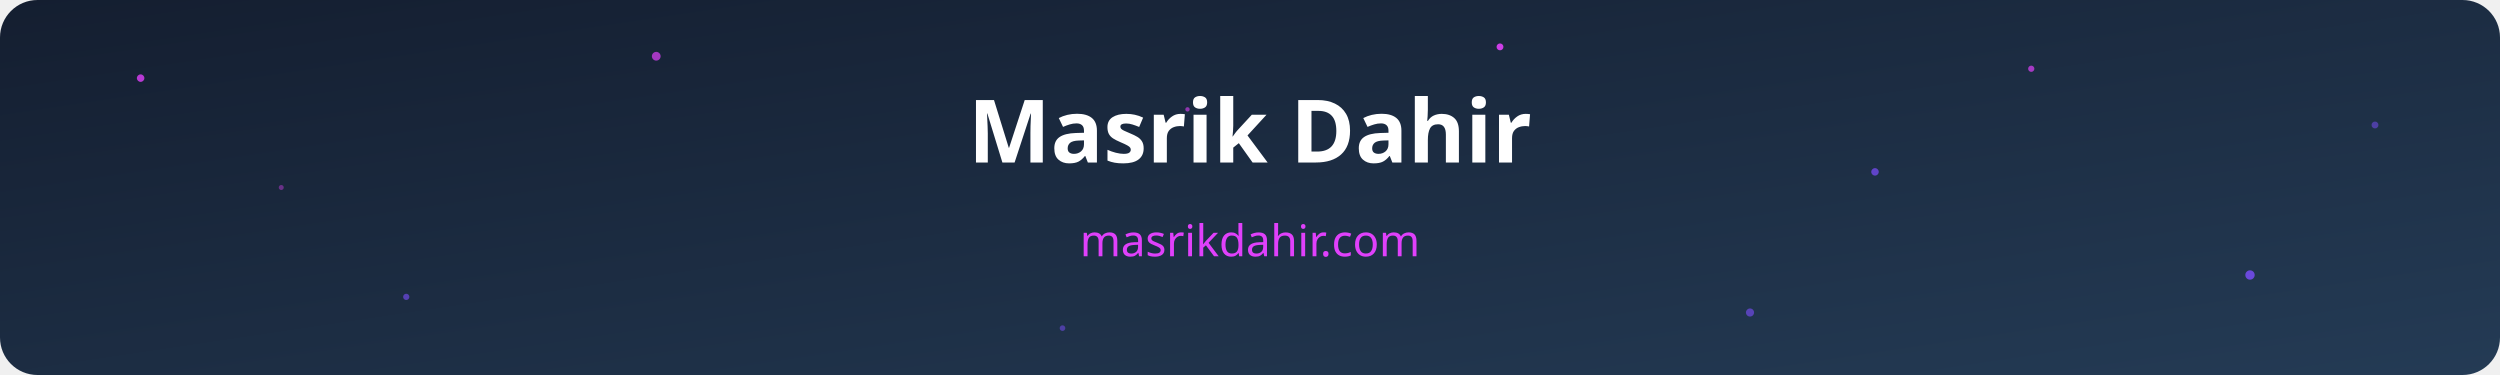
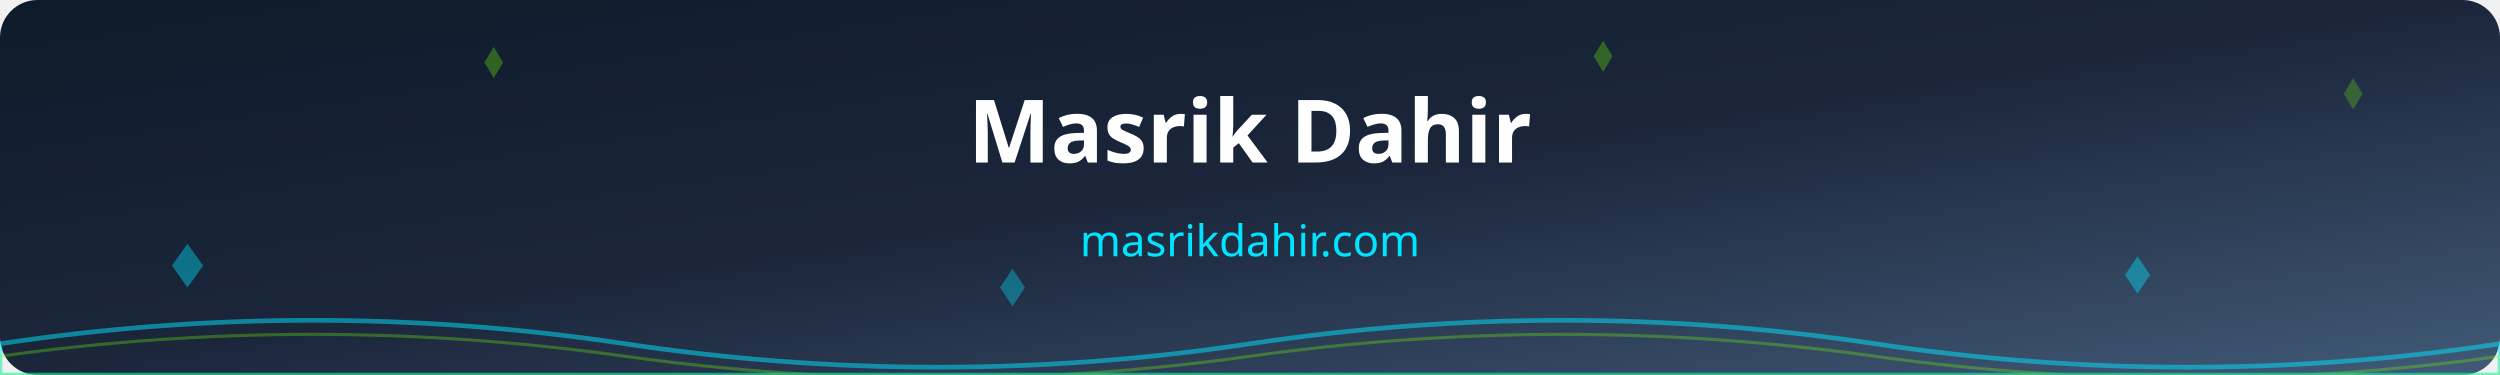
<svg xmlns="http://www.w3.org/2000/svg" width="800" height="120" viewBox="0 0 800 120">
  <defs>
-     <linearGradient id="cosmicGrad" x1="0%" y1="0%" x2="100%" y2="100%">
-       <stop offset="0%" style="stop-color:#141E30" />
-       <stop offset="100%" style="stop-color:#243B55" />
+     <linearGradient id="oceanGrad" x1="0%" y1="0%" x2="100%" y2="100%">
+       <stop offset="0%" style="stop-color:#0D1B2A" />
+       <stop offset="50%" style="stop-color:#1B263B" />
+       <stop offset="100%" style="stop-color:#415A77" />
    </linearGradient>
  </defs>
-   <rect width="800" height="120" rx="12" ry="12" fill="url(#cosmicGrad)" />
-   <circle cx="45" cy="25" r="1.2" fill="#E040FB" opacity="0.8">
-     <animate attributeName="opacity" values="0.3;1;0.3" dur="2.4s" repeatCount="indefinite" />
-   </circle>
-   <circle cx="130" cy="95" r="1" fill="#7C4DFF" opacity="0.6">
-     <animate attributeName="opacity" values="0.2;0.9;0.2" dur="3.1s" repeatCount="indefinite" />
-   </circle>
-   <circle cx="210" cy="18" r="1.4" fill="#E040FB" opacity="0.7">
-     <animate attributeName="opacity" values="0.4;1;0.4" dur="1.8s" repeatCount="indefinite" />
-   </circle>
-   <circle cx="340" cy="105" r="0.9" fill="#7C4DFF" opacity="0.5">
-     <animate attributeName="opacity" values="0.1;0.8;0.1" dur="2.7s" repeatCount="indefinite" />
-   </circle>
-   <circle cx="480" cy="15" r="1.1" fill="#E040FB" opacity="0.9">
-     <animate attributeName="opacity" values="0.3;1;0.3" dur="2s" repeatCount="indefinite" />
-   </circle>
-   <circle cx="560" cy="100" r="1.3" fill="#7C4DFF" opacity="0.6">
-     <animate attributeName="opacity" values="0.2;0.9;0.2" dur="3.5s" repeatCount="indefinite" />
-   </circle>
-   <circle cx="650" cy="22" r="1" fill="#E040FB" opacity="0.7">
-     <animate attributeName="opacity" values="0.5;1;0.5" dur="1.6s" repeatCount="indefinite" />
-   </circle>
-   <circle cx="720" cy="88" r="1.5" fill="#7C4DFF" opacity="0.8">
-     <animate attributeName="opacity" values="0.3;1;0.3" dur="2.2s" repeatCount="indefinite" />
-   </circle>
-   <circle cx="90" cy="60" r="0.8" fill="#E040FB" opacity="0.4">
-     <animate attributeName="opacity" values="0.1;0.7;0.1" dur="4s" repeatCount="indefinite" />
-   </circle>
-   <circle cx="760" cy="40" r="1.1" fill="#7C4DFF" opacity="0.5">
-     <animate attributeName="opacity" values="0.2;0.8;0.2" dur="2.9s" repeatCount="indefinite" />
-   </circle>
-   <circle cx="380" cy="35" r="0.7" fill="#E040FB" opacity="0.6">
-     <animate attributeName="opacity" values="0.3;0.9;0.3" dur="3.3s" repeatCount="indefinite" />
-   </circle>
-   <circle cx="600" cy="55" r="1.2" fill="#7C4DFF" opacity="0.7">
-     <animate attributeName="opacity" values="0.4;1;0.4" dur="1.9s" repeatCount="indefinite" />
-   </circle>
+   <rect width="800" height="120" rx="12" ry="12" fill="url(#oceanGrad)" />
+   <path d="M0,110 Q100,95 200,110 T400,110 T600,110 T800,110 L800,120 L0,120 Z" fill="none" stroke="#00E5FF" stroke-width="1.5" opacity="0.5">
+     <animate attributeName="d" values="M0,110 Q100,95 200,110 T400,110 T600,110 T800,110 L800,120 L0,120 Z;M0,110 Q100,115 200,105 T400,112 T600,108 T800,110 L800,120 L0,120 Z;M0,110 Q100,95 200,110 T400,110 T600,110 T800,110 L800,120 L0,120 Z" dur="4s" repeatCount="indefinite" />
+   </path>
+   <path d="M0,114 Q100,100 200,114 T400,114 T600,114 T800,114 L800,120 L0,120 Z" fill="none" stroke="#76FF03" stroke-width="1" opacity="0.3">
+     <animate attributeName="d" values="M0,114 Q100,100 200,114 T400,114 T600,114 T800,114 L800,120 L0,120 Z;M0,114 Q100,118 200,108 T400,116 T600,112 T800,114 L800,120 L0,120 Z;M0,114 Q100,100 200,114 T400,114 T600,114 T800,114 L800,120 L0,120 Z" dur="3.5s" repeatCount="indefinite" />
+   </path>
+   <polygon points="55,85 60,78 65,85 60,92" fill="#00E5FF" opacity="0.4">
+     <animate attributeName="opacity" values="0.2;0.6;0.2" dur="3s" repeatCount="indefinite" />
+     <animateTransform attributeName="transform" type="translate" values="0,0;0,-8;0,0" dur="4s" repeatCount="indefinite" />
+   </polygon>
+   <polygon points="155,20 158,15 161,20 158,25" fill="#76FF03" opacity="0.3">
+     <animate attributeName="opacity" values="0.1;0.5;0.1" dur="2.5s" repeatCount="indefinite" />
+     <animateTransform attributeName="transform" type="translate" values="0,0;0,-6;0,0" dur="3.2s" repeatCount="indefinite" />
+   </polygon>
+   <polygon points="320,92 324,86 328,92 324,98" fill="#00E5FF" opacity="0.35">
+     <animate attributeName="opacity" values="0.15;0.55;0.15" dur="3.8s" repeatCount="indefinite" />
+     <animateTransform attributeName="transform" type="translate" values="0,0;0,-10;0,0" dur="4.5s" repeatCount="indefinite" />
+   </polygon>
+   <polygon points="510,18 513,13 516,18 513,23" fill="#76FF03" opacity="0.3">
+     <animate attributeName="opacity" values="0.2;0.6;0.2" dur="2.8s" repeatCount="indefinite" />
+     <animateTransform attributeName="transform" type="translate" values="0,0;0,-7;0,0" dur="3.6s" repeatCount="indefinite" />
+   </polygon>
+   <polygon points="680,88 684,82 688,88 684,94" fill="#00E5FF" opacity="0.4">
+     <animate attributeName="opacity" values="0.1;0.5;0.1" dur="3.3s" repeatCount="indefinite" />
+     <animateTransform attributeName="transform" type="translate" values="0,0;0,-9;0,0" dur="4.2s" repeatCount="indefinite" />
+   </polygon>
+   <polygon points="750,30 753,25 756,30 753,35" fill="#76FF03" opacity="0.25">
+     <animate attributeName="opacity" values="0.1;0.4;0.1" dur="2.2s" repeatCount="indefinite" />
+     <animateTransform attributeName="transform" type="translate" values="0,0;0,-5;0,0" dur="3s" repeatCount="indefinite" />
+   </polygon>
  <text x="400" y="52" text-anchor="middle" fill="#FFFFFF" font-family="'Segoe UI', system-ui, sans-serif" font-size="28" font-weight="700">Masrik Dahir</text>
-   <text x="400" y="82" text-anchor="middle" fill="#E040FB" font-family="'Segoe UI', system-ui, sans-serif" font-size="14">masrikdahir.com</text>
+   <text x="400" y="82" text-anchor="middle" fill="#00E5FF" font-family="'Segoe UI', system-ui, sans-serif" font-size="14">masrikdahir.com</text>
</svg>
